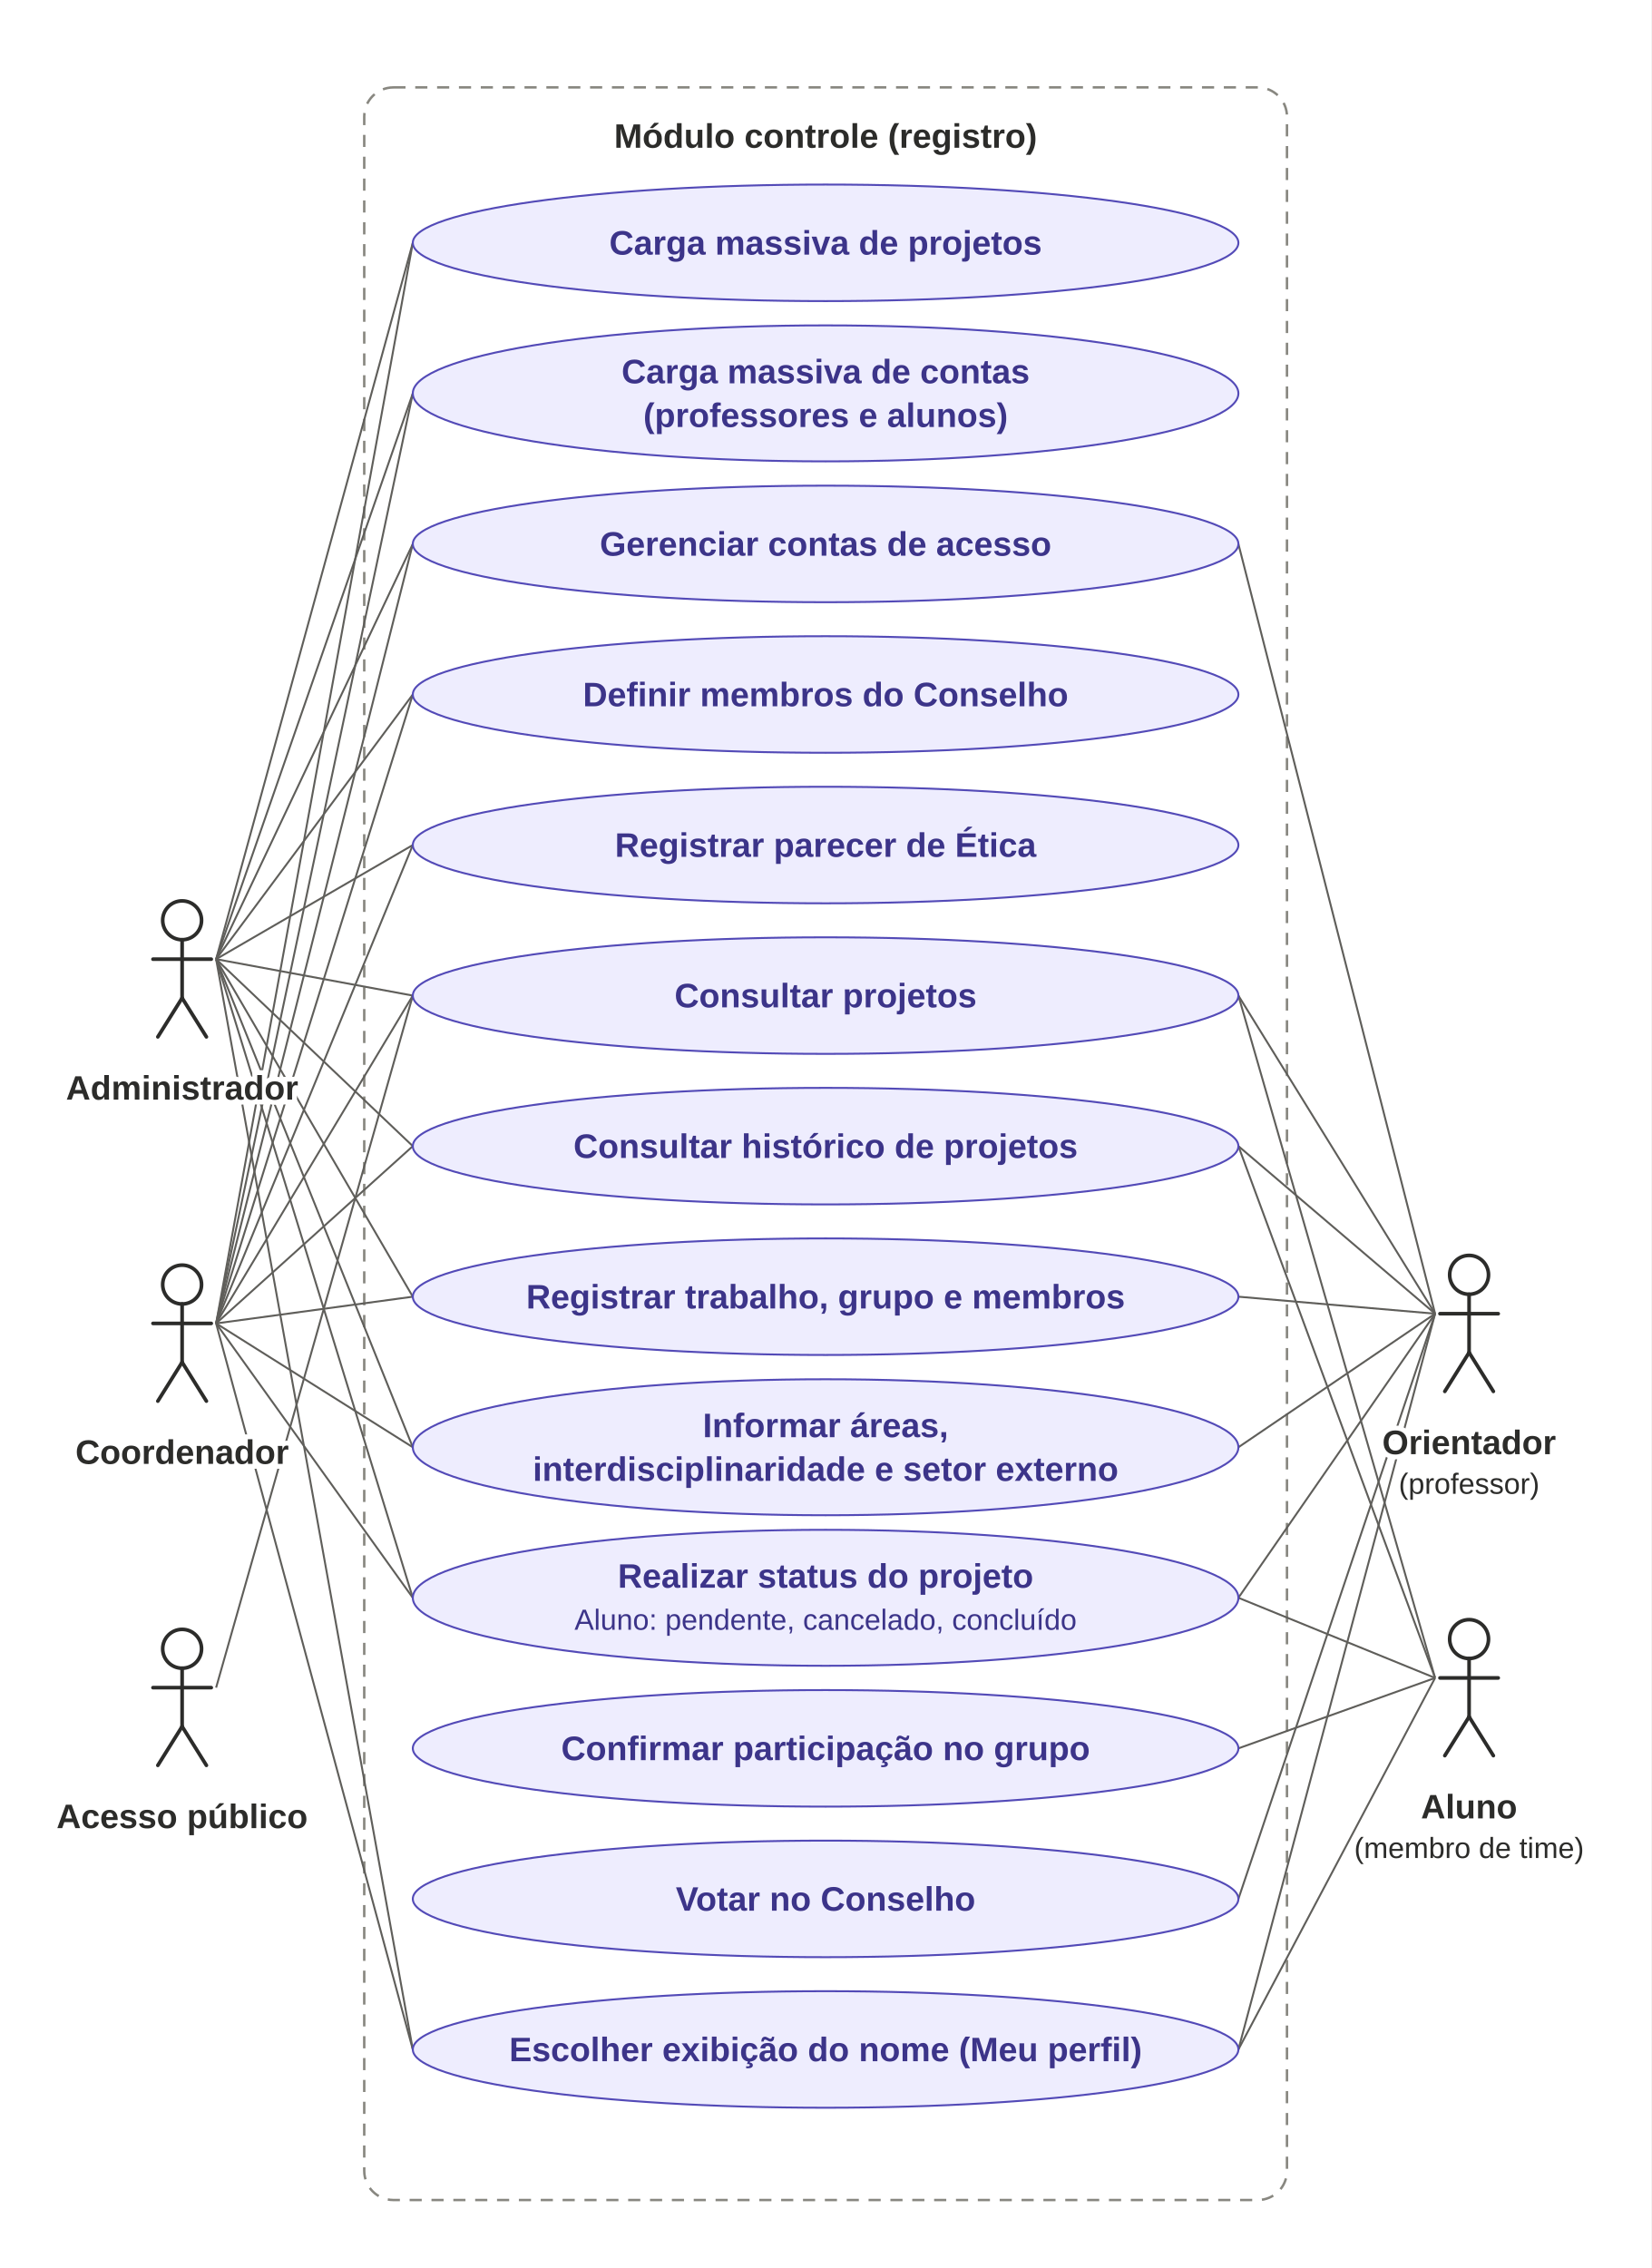
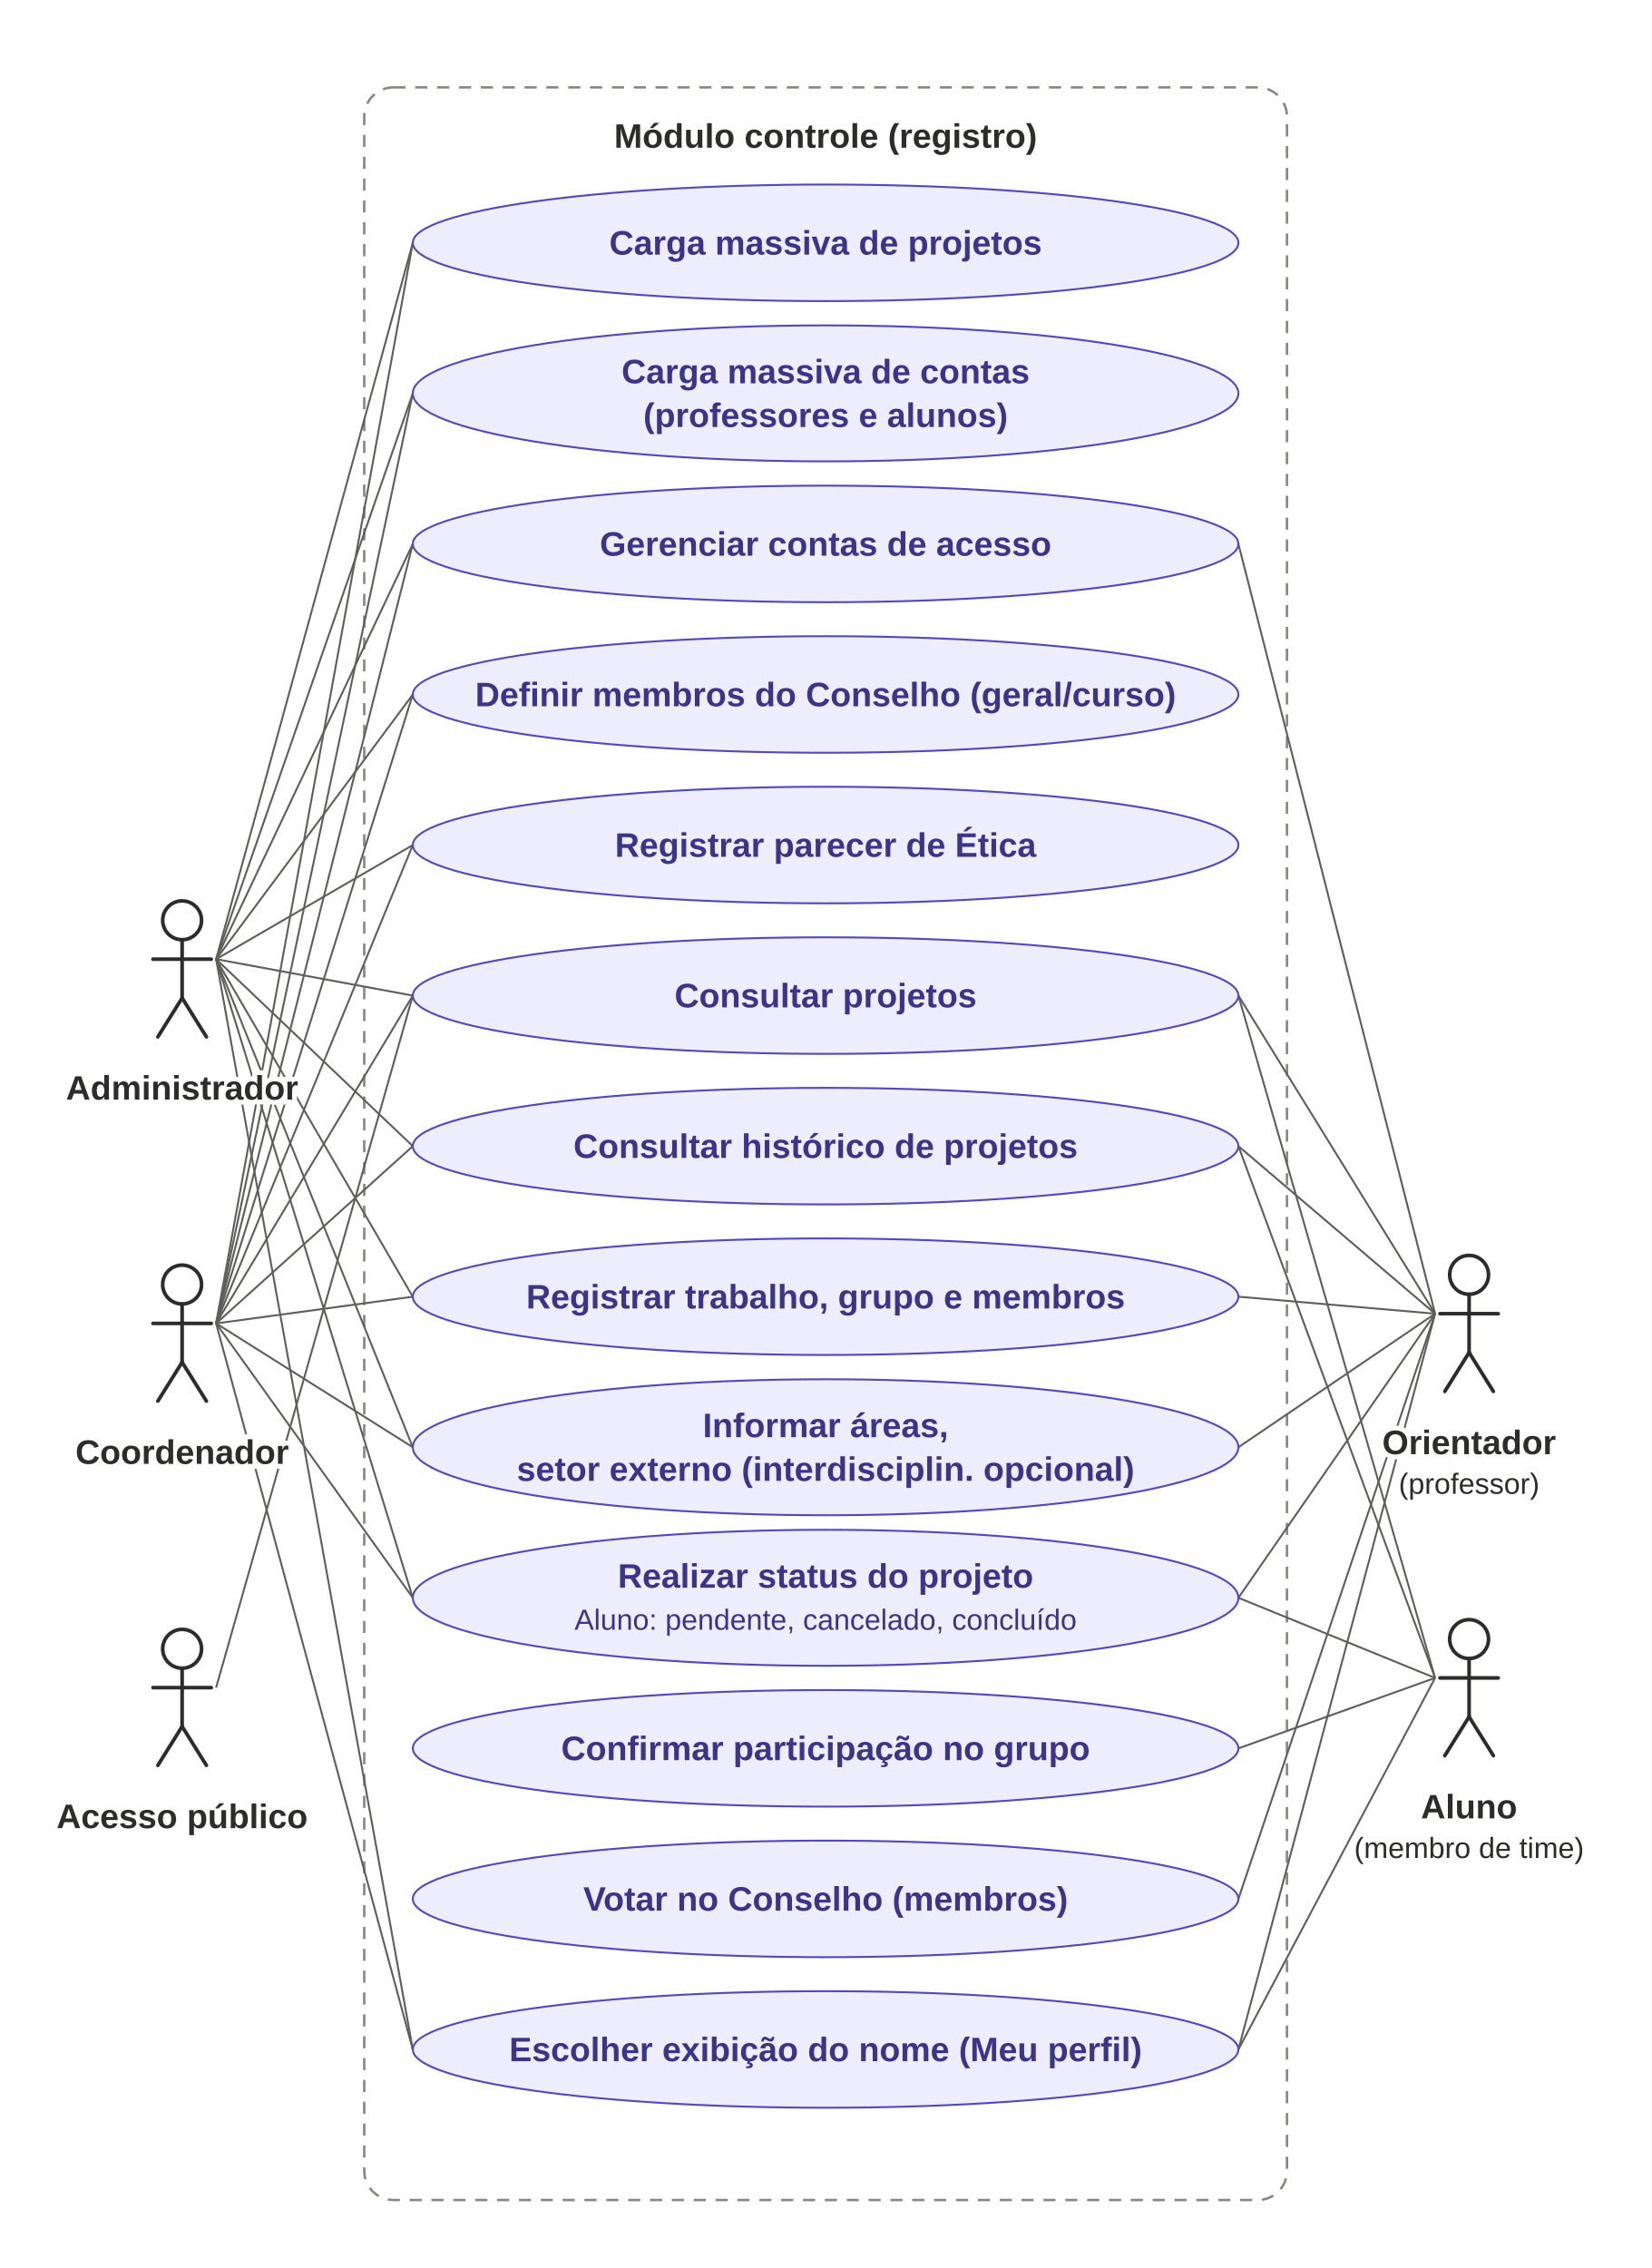
<svg xmlns="http://www.w3.org/2000/svg" width="1360" height="1868" viewBox="0 0 680 934" font-family="Arial, Helvetica, sans-serif">
  <rect width="680" height="934" fill="#ffffff" />
  <rect x="150" y="36" width="380" height="870" rx="12" fill="none" stroke="#888780" stroke-width="1" stroke-dasharray="5 4" />
  <text x="340" y="56" text-anchor="middle" dominant-baseline="central" font-size="14" font-weight="bold" fill="#2C2C2A">Módulo controle (registro)</text>
  <g stroke="#5F5E5A" stroke-width="0.8" fill="none">
    <line x1="89" y1="395" x2="170" y2="100" />
    <line x1="89" y1="545" x2="170" y2="100" />
    <line x1="89" y1="395" x2="170" y2="162" />
    <line x1="89" y1="545" x2="170" y2="162" />
    <line x1="89" y1="395" x2="170" y2="224" />
    <line x1="89" y1="545" x2="170" y2="224" />
    <line x1="591" y1="541" x2="510" y2="224" />
    <line x1="89" y1="395" x2="170" y2="286" />
    <line x1="89" y1="545" x2="170" y2="286" />
    <line x1="89" y1="395" x2="170" y2="348" />
    <line x1="89" y1="545" x2="170" y2="348" />
    <line x1="89" y1="695" x2="170" y2="410" />
    <line x1="89" y1="395" x2="170" y2="410" />
    <line x1="89" y1="545" x2="170" y2="410" />
    <line x1="591" y1="541" x2="510" y2="410" />
    <line x1="591" y1="691" x2="510" y2="410" />
    <line x1="89" y1="395" x2="170" y2="472" />
    <line x1="89" y1="545" x2="170" y2="472" />
    <line x1="591" y1="541" x2="510" y2="472" />
    <line x1="591" y1="691" x2="510" y2="472" />
    <line x1="89" y1="395" x2="170" y2="534" />
    <line x1="89" y1="545" x2="170" y2="534" />
    <line x1="591" y1="541" x2="510" y2="534" />
    <line x1="89" y1="395" x2="170" y2="596" />
    <line x1="89" y1="545" x2="170" y2="596" />
    <line x1="591" y1="541" x2="510" y2="596" />
    <line x1="89" y1="395" x2="170" y2="658" />
    <line x1="89" y1="545" x2="170" y2="658" />
    <line x1="591" y1="541" x2="510" y2="658" />
    <line x1="591" y1="691" x2="510" y2="658" />
    <line x1="591" y1="691" x2="510" y2="720" />
    <line x1="591" y1="541" x2="510" y2="782" />
    <line x1="89" y1="395" x2="170" y2="844" />
    <line x1="89" y1="545" x2="170" y2="844" />
    <line x1="591" y1="541" x2="510" y2="844" />
    <line x1="591" y1="691" x2="510" y2="844" />
  </g>
  <ellipse cx="340" cy="100" rx="170" ry="24" fill="#EEEDFE" stroke="#534AB7" stroke-width="0.8" />
  <text x="340" y="100" text-anchor="middle" dominant-baseline="central" font-size="14" font-weight="bold" fill="#3C3489">Carga massiva de projetos</text>
  <ellipse cx="340" cy="162" rx="170" ry="28" fill="#EEEDFE" stroke="#534AB7" stroke-width="0.8" />
  <text x="340" y="153" text-anchor="middle" dominant-baseline="central" font-size="14" font-weight="bold" fill="#3C3489">Carga massiva de contas</text>
  <text x="340" y="171" text-anchor="middle" dominant-baseline="central" font-size="14" font-weight="bold" fill="#3C3489">(professores e alunos)</text>
  <ellipse cx="340" cy="224" rx="170" ry="24" fill="#EEEDFE" stroke="#534AB7" stroke-width="0.8" />
  <text x="340" y="224" text-anchor="middle" dominant-baseline="central" font-size="14" font-weight="bold" fill="#3C3489">Gerenciar contas de acesso</text>
  <ellipse cx="340" cy="286" rx="170" ry="24" fill="#EEEDFE" stroke="#534AB7" stroke-width="0.8" />
-   <text x="340" y="286" text-anchor="middle" dominant-baseline="central" font-size="14" font-weight="bold" fill="#3C3489">Definir membros do Conselho</text>
+   <text x="340" y="286" text-anchor="middle" dominant-baseline="central" font-size="14" font-weight="bold" fill="#3C3489">Definir membros do Conselho (geral/curso)</text>
  <ellipse cx="340" cy="348" rx="170" ry="24" fill="#EEEDFE" stroke="#534AB7" stroke-width="0.8" />
  <text x="340" y="348" text-anchor="middle" dominant-baseline="central" font-size="14" font-weight="bold" fill="#3C3489">Registrar parecer de Ética</text>
  <ellipse cx="340" cy="410" rx="170" ry="24" fill="#EEEDFE" stroke="#534AB7" stroke-width="0.8" />
  <text x="340" y="410" text-anchor="middle" dominant-baseline="central" font-size="14" font-weight="bold" fill="#3C3489">Consultar projetos</text>
  <ellipse cx="340" cy="472" rx="170" ry="24" fill="#EEEDFE" stroke="#534AB7" stroke-width="0.8" />
  <text x="340" y="472" text-anchor="middle" dominant-baseline="central" font-size="14" font-weight="bold" fill="#3C3489">Consultar histórico de projetos</text>
  <ellipse cx="340" cy="534" rx="170" ry="24" fill="#EEEDFE" stroke="#534AB7" stroke-width="0.8" />
  <text x="340" y="534" text-anchor="middle" dominant-baseline="central" font-size="14" font-weight="bold" fill="#3C3489">Registrar trabalho, grupo e membros</text>
  <ellipse cx="340" cy="596" rx="170" ry="28" fill="#EEEDFE" stroke="#534AB7" stroke-width="0.8" />
  <text x="340" y="587" text-anchor="middle" dominant-baseline="central" font-size="14" font-weight="bold" fill="#3C3489">Informar áreas,</text>
-   <text x="340" y="605" text-anchor="middle" dominant-baseline="central" font-size="14" font-weight="bold" fill="#3C3489">interdisciplinaridade e setor externo</text>
+   <text x="340" y="605" text-anchor="middle" dominant-baseline="central" font-size="14" font-weight="bold" fill="#3C3489">setor externo (interdisciplin. opcional)</text>
  <ellipse cx="340" cy="658" rx="170" ry="28" fill="#EEEDFE" stroke="#534AB7" stroke-width="0.8" />
  <text x="340" y="649" text-anchor="middle" dominant-baseline="central" font-size="14" font-weight="bold" fill="#3C3489">Realizar status do projeto</text>
  <text x="340" y="667" text-anchor="middle" dominant-baseline="central" font-size="12" font-weight="normal" fill="#3C3489">Aluno: pendente, cancelado, concluído</text>
  <ellipse cx="340" cy="720" rx="170" ry="24" fill="#EEEDFE" stroke="#534AB7" stroke-width="0.8" />
  <text x="340" y="720" text-anchor="middle" dominant-baseline="central" font-size="14" font-weight="bold" fill="#3C3489">Confirmar participação no grupo</text>
  <ellipse cx="340" cy="782" rx="170" ry="24" fill="#EEEDFE" stroke="#534AB7" stroke-width="0.8" />
-   <text x="340" y="782" text-anchor="middle" dominant-baseline="central" font-size="14" font-weight="bold" fill="#3C3489">Votar no Conselho</text>
+   <text x="340" y="782" text-anchor="middle" dominant-baseline="central" font-size="14" font-weight="bold" fill="#3C3489">Votar no Conselho (membros)</text>
  <ellipse cx="340" cy="844" rx="170" ry="24" fill="#EEEDFE" stroke="#534AB7" stroke-width="0.8" />
  <text x="340" y="844" text-anchor="middle" dominant-baseline="central" font-size="14" font-weight="bold" fill="#3C3489">Escolher exibição do nome (Meu perfil)</text>
  <g stroke="#2C2C2A" stroke-width="1.5" fill="none" stroke-linecap="round">
    <circle cx="75" cy="379" r="8" />
    <line x1="75" y1="387" x2="75" y2="411" />
    <line x1="63" y1="395" x2="87" y2="395" />
    <line x1="75" y1="411" x2="65" y2="427" />
    <line x1="75" y1="411" x2="85" y2="427" />
    <circle cx="75" cy="529" r="8" />
    <line x1="75" y1="537" x2="75" y2="561" />
    <line x1="63" y1="545" x2="87" y2="545" />
    <line x1="75" y1="561" x2="65" y2="577" />
    <line x1="75" y1="561" x2="85" y2="577" />
    <circle cx="75" cy="679" r="8" />
    <line x1="75" y1="687" x2="75" y2="711" />
    <line x1="63" y1="695" x2="87" y2="695" />
    <line x1="75" y1="711" x2="65" y2="727" />
    <line x1="75" y1="711" x2="85" y2="727" />
    <circle cx="605" cy="525" r="8" />
    <line x1="605" y1="533" x2="605" y2="557" />
    <line x1="593" y1="541" x2="617" y2="541" />
    <line x1="605" y1="557" x2="595" y2="573" />
    <line x1="605" y1="557" x2="615" y2="573" />
    <circle cx="605" cy="675" r="8" />
    <line x1="605" y1="683" x2="605" y2="707" />
    <line x1="593" y1="691" x2="617" y2="691" />
    <line x1="605" y1="707" x2="595" y2="723" />
    <line x1="605" y1="707" x2="615" y2="723" />
  </g>
  <text x="75" y="448" text-anchor="middle" dominant-baseline="central" font-size="14" font-weight="bold" fill="#2C2C2A" stroke="#ffffff" stroke-width="4" paint-order="stroke">Administrador</text>
  <text x="75" y="598" text-anchor="middle" dominant-baseline="central" font-size="14" font-weight="bold" fill="#2C2C2A" stroke="#ffffff" stroke-width="4" paint-order="stroke">Coordenador</text>
  <text x="75" y="748" text-anchor="middle" dominant-baseline="central" font-size="14" font-weight="bold" fill="#2C2C2A" stroke="#ffffff" stroke-width="4" paint-order="stroke">Acesso público</text>
  <text x="605" y="594" text-anchor="middle" dominant-baseline="central" font-size="14" font-weight="bold" fill="#2C2C2A" stroke="#ffffff" stroke-width="4" paint-order="stroke">Orientador</text>
  <text x="605" y="611" text-anchor="middle" dominant-baseline="central" font-size="12" font-weight="normal" fill="#2C2C2A" stroke="#ffffff" stroke-width="4" paint-order="stroke">(professor)</text>
  <text x="605" y="744" text-anchor="middle" dominant-baseline="central" font-size="14" font-weight="bold" fill="#2C2C2A" stroke="#ffffff" stroke-width="4" paint-order="stroke">Aluno</text>
  <text x="605" y="761" text-anchor="middle" dominant-baseline="central" font-size="12" font-weight="normal" fill="#2C2C2A" stroke="#ffffff" stroke-width="4" paint-order="stroke">(membro de time)</text>
</svg>
